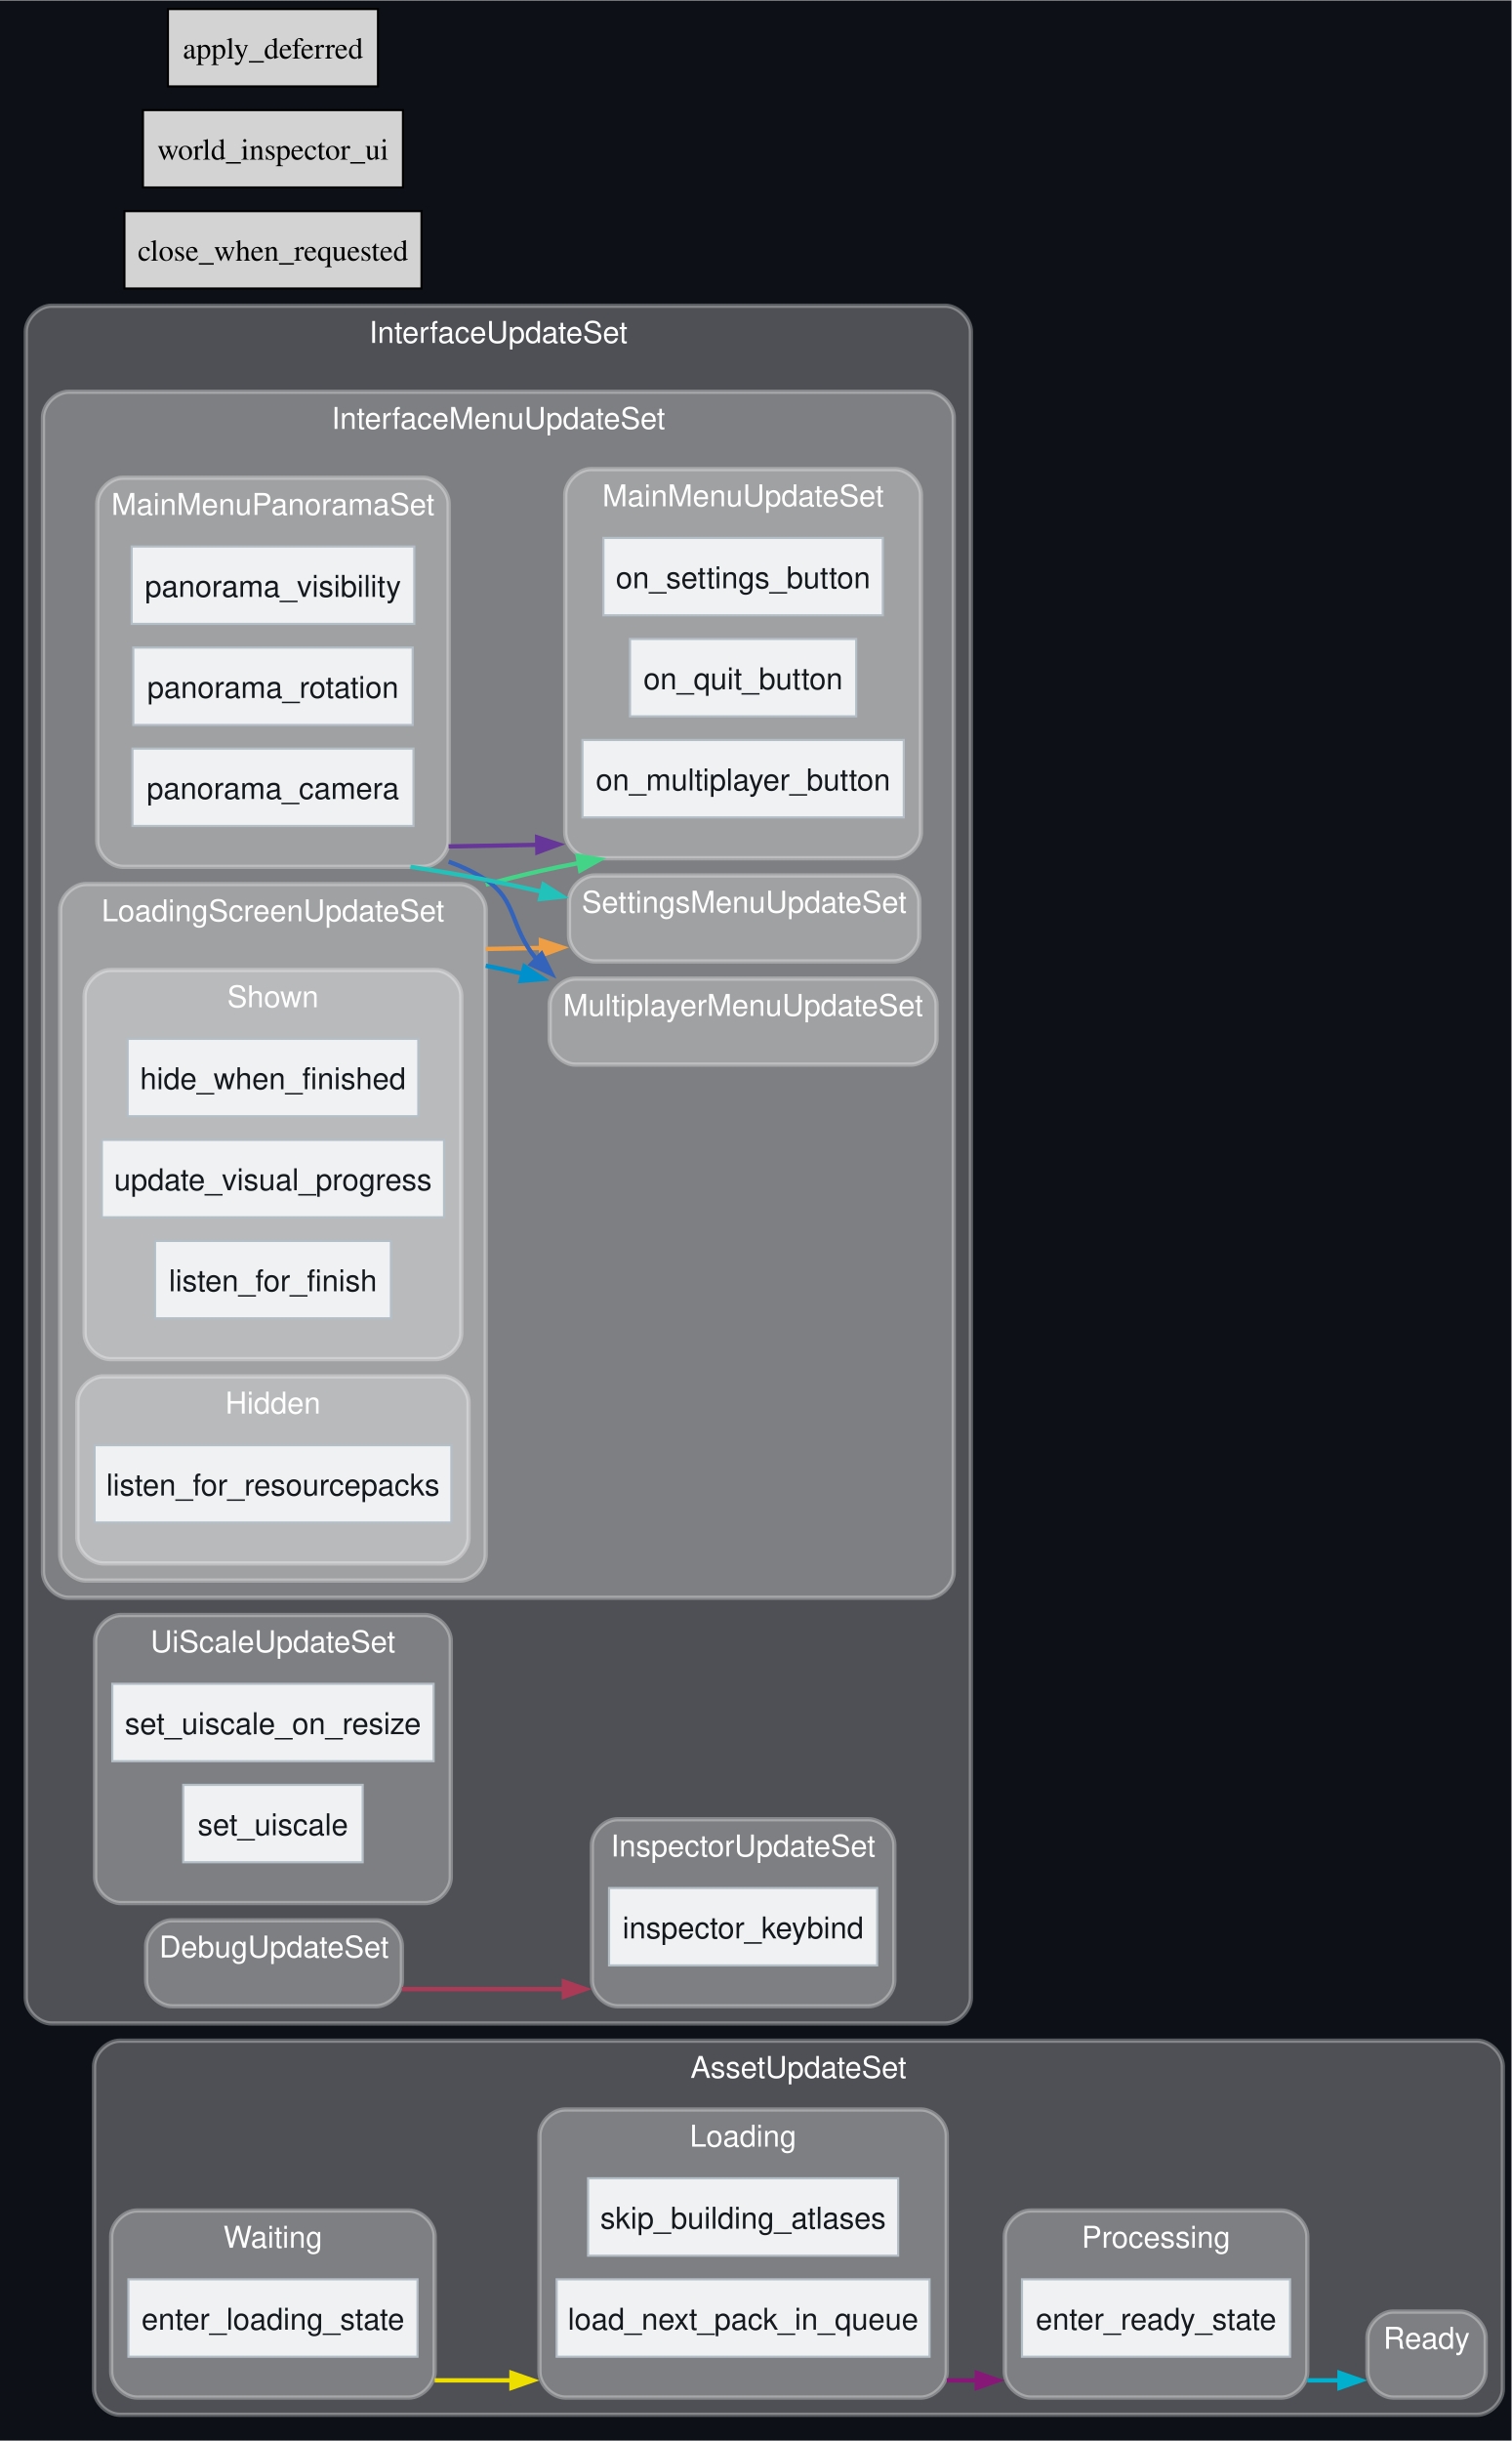
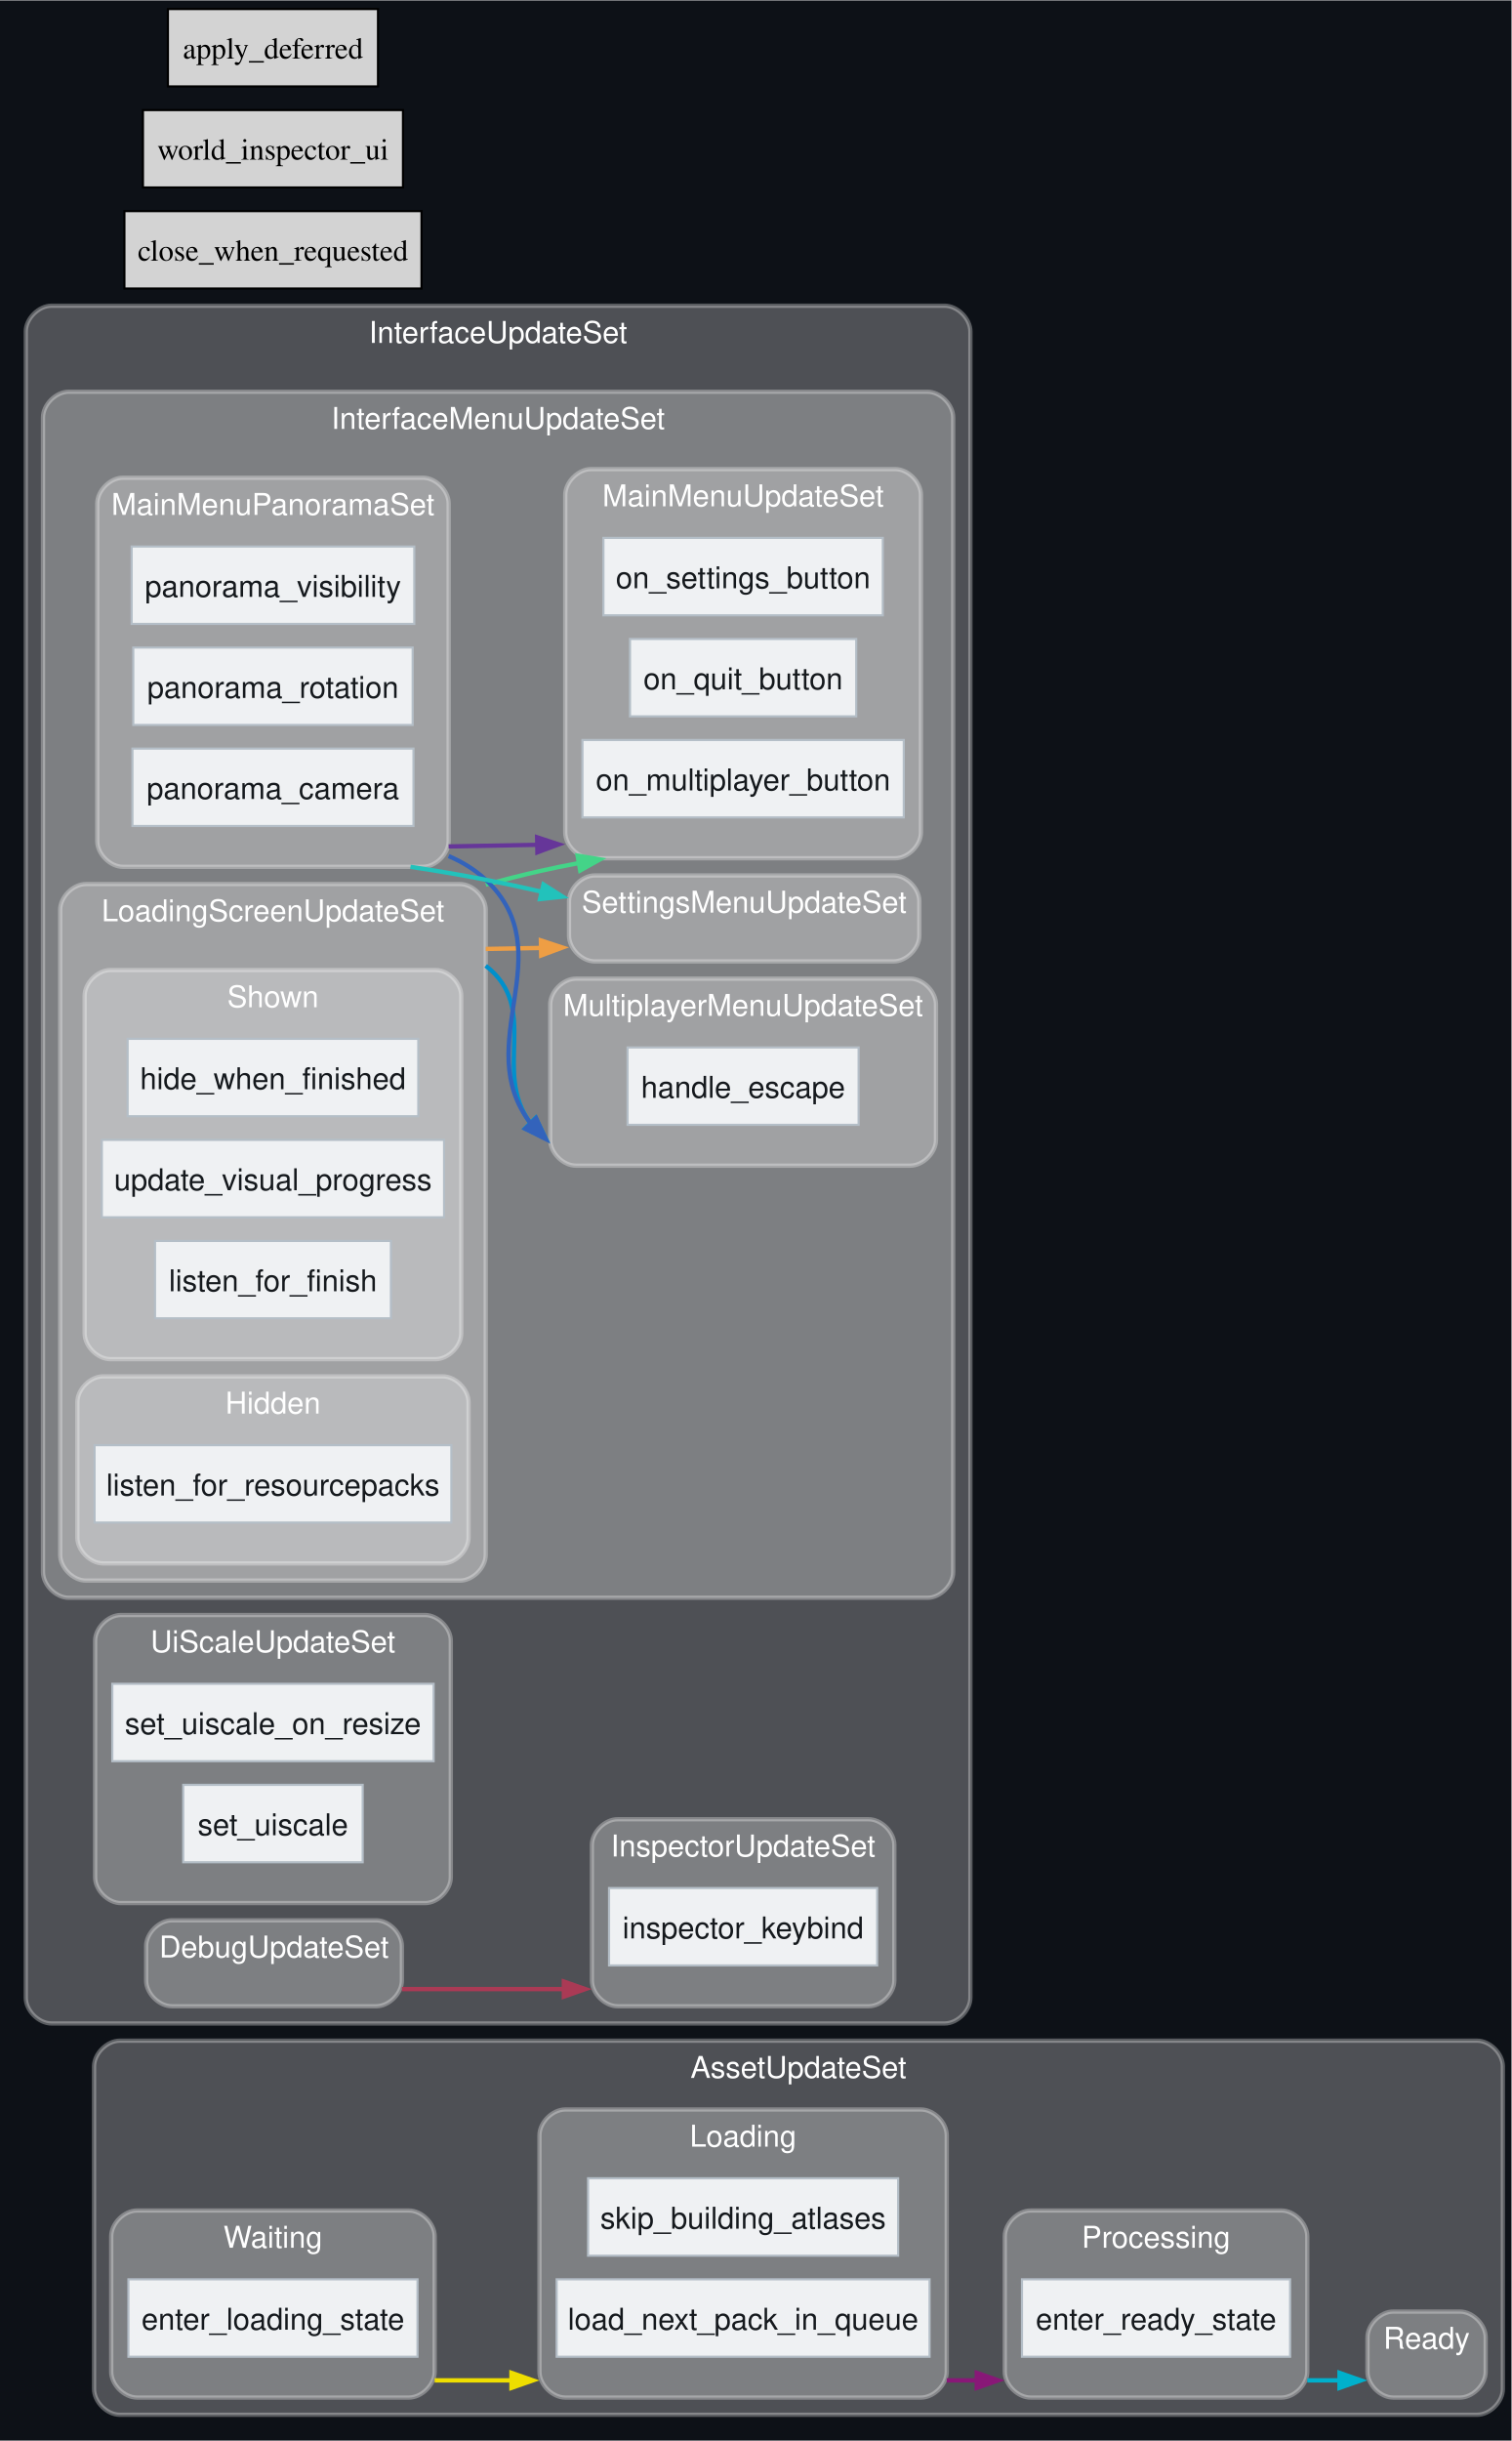
<svg xmlns="http://www.w3.org/2000/svg" xmlns:xlink="http://www.w3.org/1999/xlink" width="703pt" height="1135pt" viewBox="0.00 0.00 703.25 1135.00">
  <g id="graph0" class="graph" transform="scale(1 1) rotate(0) translate(4 1131)">
    <polygon fill="#0d1117" stroke="none" points="-4,4 -4,-1131 699.25,-1131 699.25,4 -4,4" />
    <g id="clust1" class="cluster">
      <g id="a_clust1">
        <a xlink:title="AssetUpdateSet">
          <path fill="#ffffff" fill-opacity="0.267" stroke="#ffffff" stroke-width="2" stroke-opacity="0.314" d="M51.75,-8C51.75,-8 683.25,-8 683.25,-8 689.25,-8 695.25,-14 695.25,-20 695.25,-20 695.25,-170 695.25,-170 695.25,-176 689.25,-182 683.25,-182 683.25,-182 51.75,-182 51.75,-182 45.75,-182 39.75,-176 39.75,-170 39.75,-170 39.75,-20 39.75,-20 39.75,-14 45.75,-8 51.75,-8" />
          <text text-anchor="middle" x="367.5" y="-164.7" font-family="Helvetica,sans-Serif" font-size="14.00" fill="#ffffff">AssetUpdateSet</text>
        </a>
      </g>
    </g>
    <g id="clust2" class="cluster">
      <g id="a_clust2">
        <a xlink:title="Waiting">
          <path fill="#ffffff" fill-opacity="0.267" stroke="#ffffff" stroke-width="2" stroke-opacity="0.314" d="M59.75,-16C59.75,-16 186.25,-16 186.25,-16 192.25,-16 198.25,-22 198.25,-28 198.25,-28 198.25,-91 198.25,-91 198.25,-97 192.25,-103 186.25,-103 186.25,-103 59.75,-103 59.75,-103 53.75,-103 47.75,-97 47.75,-91 47.75,-91 47.75,-28 47.75,-28 47.75,-22 53.75,-16 59.75,-16" />
          <text text-anchor="middle" x="123" y="-85.7" font-family="Helvetica,sans-Serif" font-size="14.00" fill="#ffffff">Waiting</text>
        </a>
      </g>
    </g>
    <g id="clust3" class="cluster">
      <g id="a_clust3">
        <a xlink:title="Loading">
          <path fill="#ffffff" fill-opacity="0.267" stroke="#ffffff" stroke-width="2" stroke-opacity="0.314" d="M259,-16C259,-16 424.5,-16 424.5,-16 430.5,-16 436.5,-22 436.5,-28 436.5,-28 436.5,-138 436.5,-138 436.5,-144 430.5,-150 424.5,-150 424.5,-150 259,-150 259,-150 253,-150 247,-144 247,-138 247,-138 247,-28 247,-28 247,-22 253,-16 259,-16" />
          <text text-anchor="middle" x="341.75" y="-132.7" font-family="Helvetica,sans-Serif" font-size="14.00" fill="#ffffff">Loading</text>
        </a>
      </g>
    </g>
    <g id="clust4" class="cluster">
      <g id="a_clust4">
        <a xlink:title="Processing">
          <path fill="#ffffff" fill-opacity="0.267" stroke="#ffffff" stroke-width="2" stroke-opacity="0.314" d="M475.5,-16C475.5,-16 592.25,-16 592.25,-16 598.25,-16 604.25,-22 604.25,-28 604.25,-28 604.25,-91 604.25,-91 604.25,-97 598.25,-103 592.25,-103 592.25,-103 475.5,-103 475.5,-103 469.5,-103 463.5,-97 463.5,-91 463.5,-91 463.5,-28 463.5,-28 463.5,-22 469.5,-16 475.5,-16" />
          <text text-anchor="middle" x="533.88" y="-85.7" font-family="Helvetica,sans-Serif" font-size="14.00" fill="#ffffff">Processing</text>
        </a>
      </g>
    </g>
    <g id="clust5" class="cluster">
      <g id="a_clust5">
        <a xlink:title="Ready">
          <path fill="#ffffff" fill-opacity="0.267" stroke="#ffffff" stroke-width="2" stroke-opacity="0.314" d="M644.25,-16C644.25,-16 675.25,-16 675.25,-16 681.25,-16 687.25,-22 687.25,-28 687.25,-28 687.25,-44 687.25,-44 687.25,-50 681.25,-56 675.25,-56 675.25,-56 644.25,-56 644.25,-56 638.25,-56 632.25,-50 632.25,-44 632.25,-44 632.25,-28 632.25,-28 632.25,-22 638.25,-16 644.25,-16" />
          <text text-anchor="middle" x="659.75" y="-38.7" font-family="Helvetica,sans-Serif" font-size="14.00" fill="#ffffff">Ready</text>
        </a>
      </g>
    </g>
    <g id="clust6" class="cluster">
      <g id="a_clust6">
        <a xlink:title="InterfaceUpdateSet">
-           <path fill="#ffffff" fill-opacity="0.267" stroke="#ffffff" stroke-width="2" stroke-opacity="0.314" d="M20,-190C20,-190 435.75,-190 435.75,-190 441.75,-190 447.75,-196 447.75,-202 447.75,-202 447.75,-977 447.75,-977 447.75,-983 441.75,-989 435.75,-989 435.75,-989 20,-989 20,-989 14,-989 8,-983 8,-977 8,-977 8,-202 8,-202 8,-196 14,-190 20,-190" />
-           <text text-anchor="middle" x="227.88" y="-971.7" font-family="Helvetica,sans-Serif" font-size="14.00" fill="#ffffff">InterfaceUpdateSet</text>
+           <path fill="#ffffff" fill-opacity="0.267" stroke="#ffffff" stroke-width="2" stroke-opacity="0.314" d="M20,-190C20,-190 435.5,-190 435.5,-190 441.5,-190 447.5,-196 447.5,-202 447.5,-202 447.5,-977 447.5,-977 447.5,-983 441.5,-989 435.5,-989 435.5,-989 20,-989 20,-989 14,-989 8,-983 8,-977 8,-977 8,-202 8,-202 8,-196 14,-190 20,-190" />
+           <text text-anchor="middle" x="227.75" y="-971.7" font-family="Helvetica,sans-Serif" font-size="14.00" fill="#ffffff">InterfaceUpdateSet</text>
        </a>
      </g>
    </g>
    <g id="clust7" class="cluster">
      <g id="a_clust7">
        <a xlink:title="DebugUpdateSet">
          <path fill="#ffffff" fill-opacity="0.267" stroke="#ffffff" stroke-width="2" stroke-opacity="0.314" d="M76,-198C76,-198 171,-198 171,-198 177,-198 183,-204 183,-210 183,-210 183,-226 183,-226 183,-232 177,-238 171,-238 171,-238 76,-238 76,-238 70,-238 64,-232 64,-226 64,-226 64,-210 64,-210 64,-204 70,-198 76,-198" />
          <text text-anchor="middle" x="123.5" y="-220.7" font-family="Helvetica,sans-Serif" font-size="14.00" fill="#ffffff">DebugUpdateSet</text>
        </a>
      </g>
    </g>
    <g id="clust8" class="cluster">
      <g id="a_clust8">
        <a xlink:title="UiScaleUpdateSet">
          <path fill="#ffffff" fill-opacity="0.267" stroke="#ffffff" stroke-width="2" stroke-opacity="0.314" d="M52.25,-246C52.25,-246 193.75,-246 193.75,-246 199.75,-246 205.75,-252 205.75,-258 205.75,-258 205.75,-368 205.75,-368 205.75,-374 199.75,-380 193.75,-380 193.75,-380 52.25,-380 52.25,-380 46.25,-380 40.25,-374 40.25,-368 40.25,-368 40.25,-258 40.25,-258 40.25,-252 46.25,-246 52.25,-246" />
          <text text-anchor="middle" x="123" y="-362.7" font-family="Helvetica,sans-Serif" font-size="14.00" fill="#ffffff">UiScaleUpdateSet</text>
        </a>
      </g>
    </g>
    <g id="clust9" class="cluster">
      <g id="a_clust9">
        <a xlink:title="InspectorUpdateSet">
          <path fill="#ffffff" fill-opacity="0.267" stroke="#ffffff" stroke-width="2" stroke-opacity="0.314" d="M283.38,-198C283.38,-198 400.12,-198 400.12,-198 406.12,-198 412.12,-204 412.12,-210 412.12,-210 412.12,-273 412.12,-273 412.12,-279 406.12,-285 400.12,-285 400.12,-285 283.38,-285 283.38,-285 277.38,-285 271.38,-279 271.38,-273 271.38,-273 271.38,-210 271.38,-210 271.38,-204 277.38,-198 283.38,-198" />
          <text text-anchor="middle" x="341.75" y="-267.7" font-family="Helvetica,sans-Serif" font-size="14.00" fill="#ffffff">InspectorUpdateSet</text>
        </a>
      </g>
    </g>
    <g id="clust10" class="cluster">
      <g id="a_clust10">
        <a xlink:title="InterfaceMenuUpdateSet">
-           <path fill="#ffffff" fill-opacity="0.267" stroke="#ffffff" stroke-width="2" stroke-opacity="0.314" d="M28,-388C28,-388 427.75,-388 427.75,-388 433.75,-388 439.75,-394 439.75,-400 439.75,-400 439.75,-937 439.75,-937 439.75,-943 433.75,-949 427.75,-949 427.75,-949 28,-949 28,-949 22,-949 16,-943 16,-937 16,-937 16,-400 16,-400 16,-394 22,-388 28,-388" />
-           <text text-anchor="middle" x="227.88" y="-931.7" font-family="Helvetica,sans-Serif" font-size="14.00" fill="#ffffff">InterfaceMenuUpdateSet</text>
+           <path fill="#ffffff" fill-opacity="0.267" stroke="#ffffff" stroke-width="2" stroke-opacity="0.314" d="M28,-388C28,-388 427.5,-388 427.5,-388 433.5,-388 439.5,-394 439.5,-400 439.5,-400 439.5,-937 439.5,-937 439.5,-943 433.5,-949 427.5,-949 427.5,-949 28,-949 28,-949 22,-949 16,-943 16,-937 16,-937 16,-400 16,-400 16,-394 22,-388 28,-388" />
+           <text text-anchor="middle" x="227.75" y="-931.7" font-family="Helvetica,sans-Serif" font-size="14.00" fill="#ffffff">InterfaceMenuUpdateSet</text>
        </a>
      </g>
    </g>
    <g id="clust11" class="cluster">
      <g id="a_clust11">
        <a xlink:title="LoadingScreenUpdateSet">
          <path fill="#ffffff" fill-opacity="0.267" stroke="#ffffff" stroke-width="2" stroke-opacity="0.314" d="M36,-396C36,-396 210,-396 210,-396 216,-396 222,-402 222,-408 222,-408 222,-708 222,-708 222,-714 216,-720 210,-720 210,-720 36,-720 36,-720 30,-720 24,-714 24,-708 24,-708 24,-408 24,-408 24,-402 30,-396 36,-396" />
          <text text-anchor="middle" x="123" y="-702.7" font-family="Helvetica,sans-Serif" font-size="14.00" fill="#ffffff">LoadingScreenUpdateSet</text>
        </a>
      </g>
    </g>
    <g id="clust12" class="cluster">
      <g id="a_clust12">
        <a xlink:title="Hidden">
          <path fill="#ffffff" fill-opacity="0.267" stroke="#ffffff" stroke-width="2" stroke-opacity="0.314" d="M44,-404C44,-404 202,-404 202,-404 208,-404 214,-410 214,-416 214,-416 214,-479 214,-479 214,-485 208,-491 202,-491 202,-491 44,-491 44,-491 38,-491 32,-485 32,-479 32,-479 32,-416 32,-416 32,-410 38,-404 44,-404" />
          <text text-anchor="middle" x="123" y="-473.7" font-family="Helvetica,sans-Serif" font-size="14.00" fill="#ffffff">Hidden</text>
        </a>
      </g>
    </g>
    <g id="clust13" class="cluster">
      <g id="a_clust13">
        <a xlink:title="Shown">
          <path fill="#ffffff" fill-opacity="0.267" stroke="#ffffff" stroke-width="2" stroke-opacity="0.314" d="M47.38,-499C47.38,-499 198.62,-499 198.62,-499 204.62,-499 210.62,-505 210.62,-511 210.62,-511 210.62,-668 210.62,-668 210.62,-674 204.62,-680 198.62,-680 198.62,-680 47.38,-680 47.38,-680 41.38,-680 35.38,-674 35.38,-668 35.38,-668 35.38,-511 35.38,-511 35.38,-505 41.38,-499 47.38,-499" />
          <text text-anchor="middle" x="123" y="-662.7" font-family="Helvetica,sans-Serif" font-size="14.00" fill="#ffffff">Shown</text>
        </a>
      </g>
    </g>
    <g id="clust14" class="cluster">
      <g id="a_clust14">
        <a xlink:title="MainMenuUpdateSet">
          <path fill="#ffffff" fill-opacity="0.267" stroke="#ffffff" stroke-width="2" stroke-opacity="0.314" d="M271,-732C271,-732 412.5,-732 412.5,-732 418.5,-732 424.5,-738 424.5,-744 424.5,-744 424.5,-901 424.5,-901 424.5,-907 418.5,-913 412.5,-913 412.5,-913 271,-913 271,-913 265,-913 259,-907 259,-901 259,-901 259,-744 259,-744 259,-738 265,-732 271,-732" />
          <text text-anchor="middle" x="341.75" y="-895.7" font-family="Helvetica,sans-Serif" font-size="14.00" fill="#ffffff">MainMenuUpdateSet</text>
        </a>
      </g>
    </g>
    <g id="clust15" class="cluster">
      <g id="a_clust15">
        <a xlink:title="MultiplayerMenuUpdateSet">
-           <path fill="#ffffff" fill-opacity="0.267" stroke="#ffffff" stroke-width="2" stroke-opacity="0.314" d="M263.75,-636C263.75,-636 419.75,-636 419.75,-636 425.75,-636 431.75,-642 431.75,-648 431.75,-648 431.75,-664 431.75,-664 431.75,-670 425.75,-676 419.75,-676 419.75,-676 263.75,-676 263.75,-676 257.75,-676 251.75,-670 251.75,-664 251.75,-664 251.75,-648 251.75,-648 251.75,-642 257.75,-636 263.75,-636" />
+           <path fill="#ffffff" fill-opacity="0.267" stroke="#ffffff" stroke-width="2" stroke-opacity="0.314" d="M264,-589C264,-589 419.5,-589 419.5,-589 425.5,-589 431.5,-595 431.5,-601 431.5,-601 431.5,-664 431.5,-664 431.5,-670 425.5,-676 419.5,-676 419.5,-676 264,-676 264,-676 258,-676 252,-670 252,-664 252,-664 252,-601 252,-601 252,-595 258,-589 264,-589" />
          <text text-anchor="middle" x="341.75" y="-658.7" font-family="Helvetica,sans-Serif" font-size="14.00" fill="#ffffff">MultiplayerMenuUpdateSet</text>
        </a>
      </g>
    </g>
    <g id="clust16" class="cluster">
      <g id="a_clust16">
        <a xlink:title="SettingsMenuUpdateSet">
          <path fill="#ffffff" fill-opacity="0.267" stroke="#ffffff" stroke-width="2" stroke-opacity="0.314" d="M272.75,-684C272.75,-684 411.75,-684 411.75,-684 417.75,-684 423.75,-690 423.75,-696 423.75,-696 423.75,-712 423.75,-712 423.75,-718 417.75,-724 411.75,-724 411.75,-724 272.75,-724 272.75,-724 266.75,-724 260.75,-718 260.75,-712 260.75,-712 260.75,-696 260.75,-696 260.75,-690 266.75,-684 272.75,-684" />
          <text text-anchor="middle" x="342.25" y="-706.7" font-family="Helvetica,sans-Serif" font-size="14.00" fill="#ffffff">SettingsMenuUpdateSet</text>
        </a>
      </g>
    </g>
    <g id="clust17" class="cluster">
      <g id="a_clust17">
        <a xlink:title="MainMenuPanoramaSet">
          <path fill="#ffffff" fill-opacity="0.267" stroke="#ffffff" stroke-width="2" stroke-opacity="0.314" d="M53.25,-728C53.25,-728 192.75,-728 192.75,-728 198.75,-728 204.75,-734 204.75,-740 204.75,-740 204.75,-897 204.75,-897 204.75,-903 198.75,-909 192.75,-909 192.75,-909 53.25,-909 53.25,-909 47.25,-909 41.25,-903 41.25,-897 41.25,-897 41.25,-740 41.25,-740 41.25,-734 47.25,-728 53.25,-728" />
          <text text-anchor="middle" x="123" y="-891.7" font-family="Helvetica,sans-Serif" font-size="14.00" fill="#ffffff">MainMenuPanoramaSet</text>
        </a>
      </g>
    </g>
    <g id="edge1" class="edge">
      <g id="a_edge1">
        <a xlink:title="Waiting → Loading">
          <path fill="none" stroke="#eede00" stroke-width="2" d="M198.25,-24C209.88,-24 222.09,-24 234.26,-24" />
          <polygon fill="#eede00" stroke="#eede00" stroke-width="2" points="233.97,-27.5 243.97,-24 233.97,-20.5 233.97,-27.5" />
        </a>
      </g>
    </g>
    <g id="node3" class="node">
      <g id="a_node3">
        <a xlink:title="froglight_assets::systemset::resourcepack::ResourcePackState::enter_loading_state">
          <polygon fill="#eff1f3" stroke="#b4bec7" points="190.25,-71 55.75,-71 55.75,-35 190.25,-35 190.25,-71" />
          <text text-anchor="middle" x="123" y="-47.58" font-family="Helvetica,sans-Serif" font-size="14.00" fill="#15191d">enter_loading_state</text>
        </a>
      </g>
    </g>
    <g id="edge2" class="edge">
      <g id="a_edge2">
        <a xlink:title="Loading → Processing">
          <path fill="none" stroke="#881877" stroke-width="2" d="M436.5,-24C441.21,-24 445.93,-24 450.61,-24" />
          <polygon fill="#881877" stroke="#881877" stroke-width="2" points="450.47,-27.5 460.47,-24 450.47,-20.5 450.47,-27.5" />
        </a>
      </g>
    </g>
    <g id="node5" class="node">
      <g id="a_node5">
        <a xlink:title="froglight_assets::asset_manager::tracker::AssetTracker::load_next_pack_in_queue">
          <polygon fill="#eff1f3" stroke="#b4bec7" points="428.5,-71 255,-71 255,-35 428.5,-35 428.5,-71" />
          <text text-anchor="middle" x="341.75" y="-47.58" font-family="Helvetica,sans-Serif" font-size="14.00" fill="#15191d">load_next_pack_in_queue</text>
        </a>
      </g>
    </g>
    <g id="node6" class="node">
      <g id="a_node6">
        <a xlink:title="froglight_assets::asset_manager::textureatlas::inner::AtlasManagerInner::skip_building_atlases">
          <polygon fill="#eff1f3" stroke="#b4bec7" points="413.88,-118 269.62,-118 269.62,-82 413.88,-82 413.88,-118" />
          <text text-anchor="middle" x="341.75" y="-94.58" font-family="Helvetica,sans-Serif" font-size="14.00" fill="#15191d">skip_building_atlases</text>
        </a>
      </g>
    </g>
    <g id="edge3" class="edge">
      <g id="a_edge3">
        <a xlink:title="Processing → Ready">
          <path fill="none" stroke="#00b0cc" stroke-width="2" d="M604.25,-24C609.43,-24 614.54,-24 619.42,-24" />
          <polygon fill="#00b0cc" stroke="#00b0cc" stroke-width="2" points="619.23,-27.5 629.23,-24 619.23,-20.5 619.23,-27.5" />
        </a>
      </g>
    </g>
    <g id="node8" class="node">
      <g id="a_node8">
        <a xlink:title="froglight_assets::systemset::resourcepack::ResourcePackState::enter_ready_state">
          <polygon fill="#eff1f3" stroke="#b4bec7" points="596.25,-71 471.5,-71 471.5,-35 596.25,-35 596.25,-71" />
          <text text-anchor="middle" x="533.88" y="-47.58" font-family="Helvetica,sans-Serif" font-size="14.00" fill="#15191d">enter_ready_state</text>
        </a>
      </g>
    </g>
    <g id="edge4" class="edge">
      <g id="a_edge4">
        <a xlink:title="DebugUpdateSet → InspectorUpdateSet">
          <path fill="none" stroke="#aa3a55" stroke-width="2" d="M183,-206C206.24,-206 233.34,-206 258.46,-206" />
          <polygon fill="#aa3a55" stroke="#aa3a55" stroke-width="2" points="258.35,-209.5 268.35,-206 258.35,-202.5 258.35,-209.5" />
        </a>
      </g>
    </g>
    <g id="node13" class="node">
      <g id="a_node13">
        <a xlink:title="froglight_interface::plugins::uiscale::UiScalePlugin::set_uiscale">
          <polygon fill="#eff1f3" stroke="#b4bec7" points="164.75,-301 81.25,-301 81.25,-265 164.75,-265 164.75,-301" />
          <text text-anchor="middle" x="123" y="-277.57" font-family="Helvetica,sans-Serif" font-size="14.00" fill="#15191d">set_uiscale</text>
        </a>
      </g>
    </g>
    <g id="node14" class="node">
      <g id="a_node14">
        <a xlink:title="froglight_interface::plugins::uiscale::UiScalePlugin::set_uiscale_on_resize">
          <polygon fill="#eff1f3" stroke="#b4bec7" points="197.75,-348 48.25,-348 48.25,-312 197.75,-312 197.75,-348" />
          <text text-anchor="middle" x="123" y="-324.57" font-family="Helvetica,sans-Serif" font-size="14.00" fill="#15191d">set_uiscale_on_resize</text>
        </a>
      </g>
    </g>
    <g id="node16" class="node">
      <g id="a_node16">
        <a xlink:title="froglight_interface::plugins::inspector::enable::InspectorEnable::inspector_keybind">
          <polygon fill="#eff1f3" stroke="#b4bec7" points="404.12,-253 279.38,-253 279.38,-217 404.12,-217 404.12,-253" />
          <text text-anchor="middle" x="341.75" y="-229.57" font-family="Helvetica,sans-Serif" font-size="14.00" fill="#15191d">inspector_keybind</text>
        </a>
      </g>
    </g>
    <g id="edge5" class="edge">
      <g id="a_edge5">
        <a xlink:title="LoadingScreenUpdateSet → MainMenuUpdateSet">
          <path fill="none" stroke="#44d488" stroke-width="2" d="M222,-719.73C230.41,-722.01 238.83,-724.14 247,-726 252.95,-727.35 259.14,-728.61 265.37,-729.77" />
          <polygon fill="#44d488" stroke="#44d488" stroke-width="2" points="264.74,-733.21 275.2,-731.48 265.95,-726.31 264.74,-733.21" />
        </a>
      </g>
    </g>
    <g id="edge6" class="edge">
      <g id="a_edge6">
        <a xlink:title="LoadingScreenUpdateSet → MultiplayerMenuUpdateSet">
-           <path fill="none" stroke="#0090cc" stroke-width="2" d="M222,-682C227.63,-680.94 233.37,-679.7 239.13,-678.32" />
-           <polygon fill="#0090cc" stroke="#0090cc" stroke-width="2" points="240,-681.71 248.82,-675.84 238.26,-674.93 240,-681.71" />
+           <path fill="none" stroke="#0090cc" stroke-width="2" d="M222,-682C247.74,-661.91 224.69,-633.18 242.84,-608.7" />
+           <polygon fill="#0090cc" stroke="#0090cc" stroke-width="2" points="245.26,-611.23 249.86,-601.69 240.31,-606.28 245.26,-611.23" />
        </a>
      </g>
    </g>
    <g id="edge7" class="edge">
      <g id="a_edge7">
        <a xlink:title="LoadingScreenUpdateSet → SettingsMenuUpdateSet">
          <path fill="none" stroke="#ee9e44" stroke-width="2" d="M222,-689.81C230.62,-689.97 239.33,-690.13 247.91,-690.29" />
          <polygon fill="#ee9e44" stroke="#ee9e44" stroke-width="2" points="247.66,-693.78 257.72,-690.47 247.79,-686.78 247.66,-693.78" />
        </a>
      </g>
    </g>
    <g id="node20" class="node">
      <g id="a_node20">
        <a xlink:title="froglight_interface::menus::loadingscreen::LoadingScreenRootNode::listen_for_resourcepacks">
          <polygon fill="#eff1f3" stroke="#b4bec7" points="206,-459 40,-459 40,-423 206,-423 206,-459" />
          <text text-anchor="middle" x="123" y="-435.57" font-family="Helvetica,sans-Serif" font-size="14.00" fill="#15191d">listen_for_resourcepacks</text>
        </a>
      </g>
    </g>
    <g id="node22" class="node">
      <g id="a_node22">
        <a xlink:title="froglight_interface::menus::loadingscreen::bar::ProgressBar::listen_for_finish">
          <polygon fill="#eff1f3" stroke="#b4bec7" points="177.88,-554 68.12,-554 68.12,-518 177.88,-518 177.88,-554" />
          <text text-anchor="middle" x="123" y="-530.58" font-family="Helvetica,sans-Serif" font-size="14.00" fill="#15191d">listen_for_finish</text>
        </a>
      </g>
    </g>
    <g id="node23" class="node">
      <g id="a_node23">
        <a xlink:title="froglight_interface::menus::loadingscreen::bar::ProgressBar::update_visual_progress">
          <polygon fill="#eff1f3" stroke="#b4bec7" points="202.62,-601 43.38,-601 43.38,-565 202.62,-565 202.62,-601" />
          <text text-anchor="middle" x="123" y="-577.58" font-family="Helvetica,sans-Serif" font-size="14.00" fill="#15191d">update_visual_progress</text>
        </a>
      </g>
    </g>
    <g id="node24" class="node">
      <g id="a_node24">
        <a xlink:title="froglight_interface::menus::loadingscreen::bar::ProgressBar::hide_when_finished">
          <polygon fill="#eff1f3" stroke="#b4bec7" points="190.62,-648 55.38,-648 55.38,-612 190.62,-612 190.62,-648" />
          <text text-anchor="middle" x="123" y="-624.58" font-family="Helvetica,sans-Serif" font-size="14.00" fill="#15191d">hide_when_finished</text>
        </a>
      </g>
    </g>
    <g id="node26" class="node">
      <g id="a_node26">
        <a xlink:title="froglight_interface::menus::mainmenu::buttons::multiplayer::MainMenuMultiplayerButton::on_multiplayer_button">
          <polygon fill="#eff1f3" stroke="#b4bec7" points="416.5,-787 267,-787 267,-751 416.5,-751 416.5,-787" />
          <text text-anchor="middle" x="341.75" y="-763.58" font-family="Helvetica,sans-Serif" font-size="14.00" fill="#15191d">on_multiplayer_button</text>
        </a>
      </g>
    </g>
    <g id="node27" class="node">
      <g id="a_node27">
        <a xlink:title="froglight_interface::menus::mainmenu::buttons::quit::MainMenuQuitButton::on_quit_button">
          <polygon fill="#eff1f3" stroke="#b4bec7" points="394.38,-834 289.12,-834 289.12,-798 394.38,-798 394.38,-834" />
          <text text-anchor="middle" x="341.75" y="-810.58" font-family="Helvetica,sans-Serif" font-size="14.00" fill="#15191d">on_quit_button</text>
        </a>
      </g>
    </g>
    <g id="node28" class="node">
      <g id="a_node28">
        <a xlink:title="froglight_interface::menus::mainmenu::buttons::settings::MainMenuSettingsButton::on_settings_button">
          <polygon fill="#eff1f3" stroke="#b4bec7" points="406.75,-881 276.75,-881 276.75,-845 406.75,-845 406.75,-881" />
          <text text-anchor="middle" x="341.75" y="-857.58" font-family="Helvetica,sans-Serif" font-size="14.00" fill="#15191d">on_settings_button</text>
        </a>
      </g>
    </g>
+     <g id="node30" class="node">
+       <g id="a_node30">
+         <a xlink:title="froglight_interface::menus::multiplayermenu::MultiplayerMenuRootNode::handle_escape">
+           <polygon fill="#eff1f3" stroke="#b4bec7" points="395.5,-644 288,-644 288,-608 395.5,-608 395.5,-644" />
+           <text text-anchor="middle" x="341.75" y="-620.58" font-family="Helvetica,sans-Serif" font-size="14.00" fill="#15191d">handle_escape</text>
+         </a>
+       </g>
+     </g>
    <g id="edge8" class="edge">
      <g id="a_edge8">
        <a xlink:title="MainMenuPanoramaSet → MainMenuUpdateSet">
          <path fill="none" stroke="#663699" stroke-width="2" d="M204.75,-737.49C218.27,-737.74 232.42,-738 246.25,-738.26" />
          <polygon fill="#663699" stroke="#663699" stroke-width="2" points="245.91,-741.75 255.98,-738.44 246.04,-734.75 245.91,-741.75" />
        </a>
      </g>
    </g>
    <g id="edge9" class="edge">
      <g id="a_edge9">
        <a xlink:title="MainMenuPanoramaSet → MultiplayerMenuUpdateSet">
-           <path fill="none" stroke="#3363bb" stroke-width="2" d="M204.75,-730.41C210.83,-728.23 216.67,-725.47 222,-722 236.82,-712.35 233,-700.11 245.82,-684.81" />
-           <polygon fill="#3363bb" stroke="#3363bb" stroke-width="2" points="247.98,-687.59 252.71,-678.11 243.1,-682.58 247.98,-687.59" />
+           <path fill="none" stroke="#3363bb" stroke-width="2" d="M204.75,-733C211.07,-730.31 216.95,-726.73 222,-722 258.36,-687.94 214.21,-645.62 243.01,-608.53" />
+           <polygon fill="#3363bb" stroke="#3363bb" stroke-width="2" points="245.47,-611.03 249.9,-601.4 240.43,-606.16 245.47,-611.03" />
        </a>
      </g>
    </g>
    <g id="edge10" class="edge">
      <g id="a_edge10">
        <a xlink:title="MainMenuPanoramaSet → SettingsMenuUpdateSet">
          <path fill="none" stroke="#22c2bb" stroke-width="2" d="M186.98,-728C198.66,-726.24 210.73,-724.22 222,-722 230.56,-720.31 239.42,-718.4 248.28,-716.37" />
          <polygon fill="#22c2bb" stroke="#22c2bb" stroke-width="2" points="248.87,-719.82 257.81,-714.13 247.27,-713.01 248.87,-719.82" />
        </a>
      </g>
    </g>
-     <g id="node32" class="node">
-       <g id="a_node32">
+     <g id="node33" class="node">
+       <g id="a_node33">
        <a xlink:title="froglight_interface::menus::panorama::camera::MainMenuPanoramaCamera::panorama_camera">
          <polygon fill="#eff1f3" stroke="#b4bec7" points="188.38,-783 57.62,-783 57.62,-747 188.38,-747 188.38,-783" />
          <text text-anchor="middle" x="123" y="-759.58" font-family="Helvetica,sans-Serif" font-size="14.00" fill="#15191d">panorama_camera</text>
        </a>
      </g>
    </g>
-     <g id="node33" class="node">
-       <g id="a_node33">
+     <g id="node34" class="node">
+       <g id="a_node34">
        <a xlink:title="froglight_interface::menus::panorama::MainMenuBackground::panorama_rotation">
          <polygon fill="#eff1f3" stroke="#b4bec7" points="188,-830 58,-830 58,-794 188,-794 188,-830" />
          <text text-anchor="middle" x="123" y="-806.58" font-family="Helvetica,sans-Serif" font-size="14.00" fill="#15191d">panorama_rotation</text>
        </a>
      </g>
    </g>
-     <g id="node34" class="node">
-       <g id="a_node34">
+     <g id="node35" class="node">
+       <g id="a_node35">
        <a xlink:title="froglight_interface::menus::panorama::MainMenuBackground::panorama_visibility">
          <polygon fill="#eff1f3" stroke="#b4bec7" points="188.75,-877 57.25,-877 57.25,-841 188.75,-841 188.75,-877" />
          <text text-anchor="middle" x="123" y="-853.58" font-family="Helvetica,sans-Serif" font-size="14.00" fill="#15191d">panorama_visibility</text>
        </a>
      </g>
    </g>
-     <g id="node35" class="node">
-       <g id="a_node35">
+     <g id="node36" class="node">
+       <g id="a_node36">
        <a xlink:title="bevy_window::system::close_when_requested">
          <polygon fill="lightgrey" stroke="black" points="192.12,-1033 53.88,-1033 53.88,-997 192.12,-997 192.12,-1033" />
          <text text-anchor="middle" x="123" y="-1009.95" font-family="Times,serif" font-size="14.00">close_when_requested</text>
        </a>
      </g>
    </g>
-     <g id="node36" class="node">
-       <g id="a_node36">
+     <g id="node37" class="node">
+       <g id="a_node37">
        <a xlink:title="bevy_inspector_egui::quick::world_inspector_ui">
          <polygon fill="lightgrey" stroke="black" points="183.5,-1080 62.5,-1080 62.5,-1044 183.5,-1044 183.5,-1080" />
          <text text-anchor="middle" x="123" y="-1056.95" font-family="Times,serif" font-size="14.00">world_inspector_ui</text>
        </a>
      </g>
    </g>
-     <g id="node37" class="node">
-       <g id="a_node37">
+     <g id="node38" class="node">
+       <g id="a_node38">
        <a xlink:title="bevy_ecs::schedule::executor::apply_deferred">
          <polygon fill="lightgrey" stroke="black" points="171.88,-1127 74.12,-1127 74.12,-1091 171.88,-1091 171.88,-1127" />
          <text text-anchor="middle" x="123" y="-1103.95" font-family="Times,serif" font-size="14.00">apply_deferred</text>
        </a>
      </g>
    </g>
  </g>
</svg>
